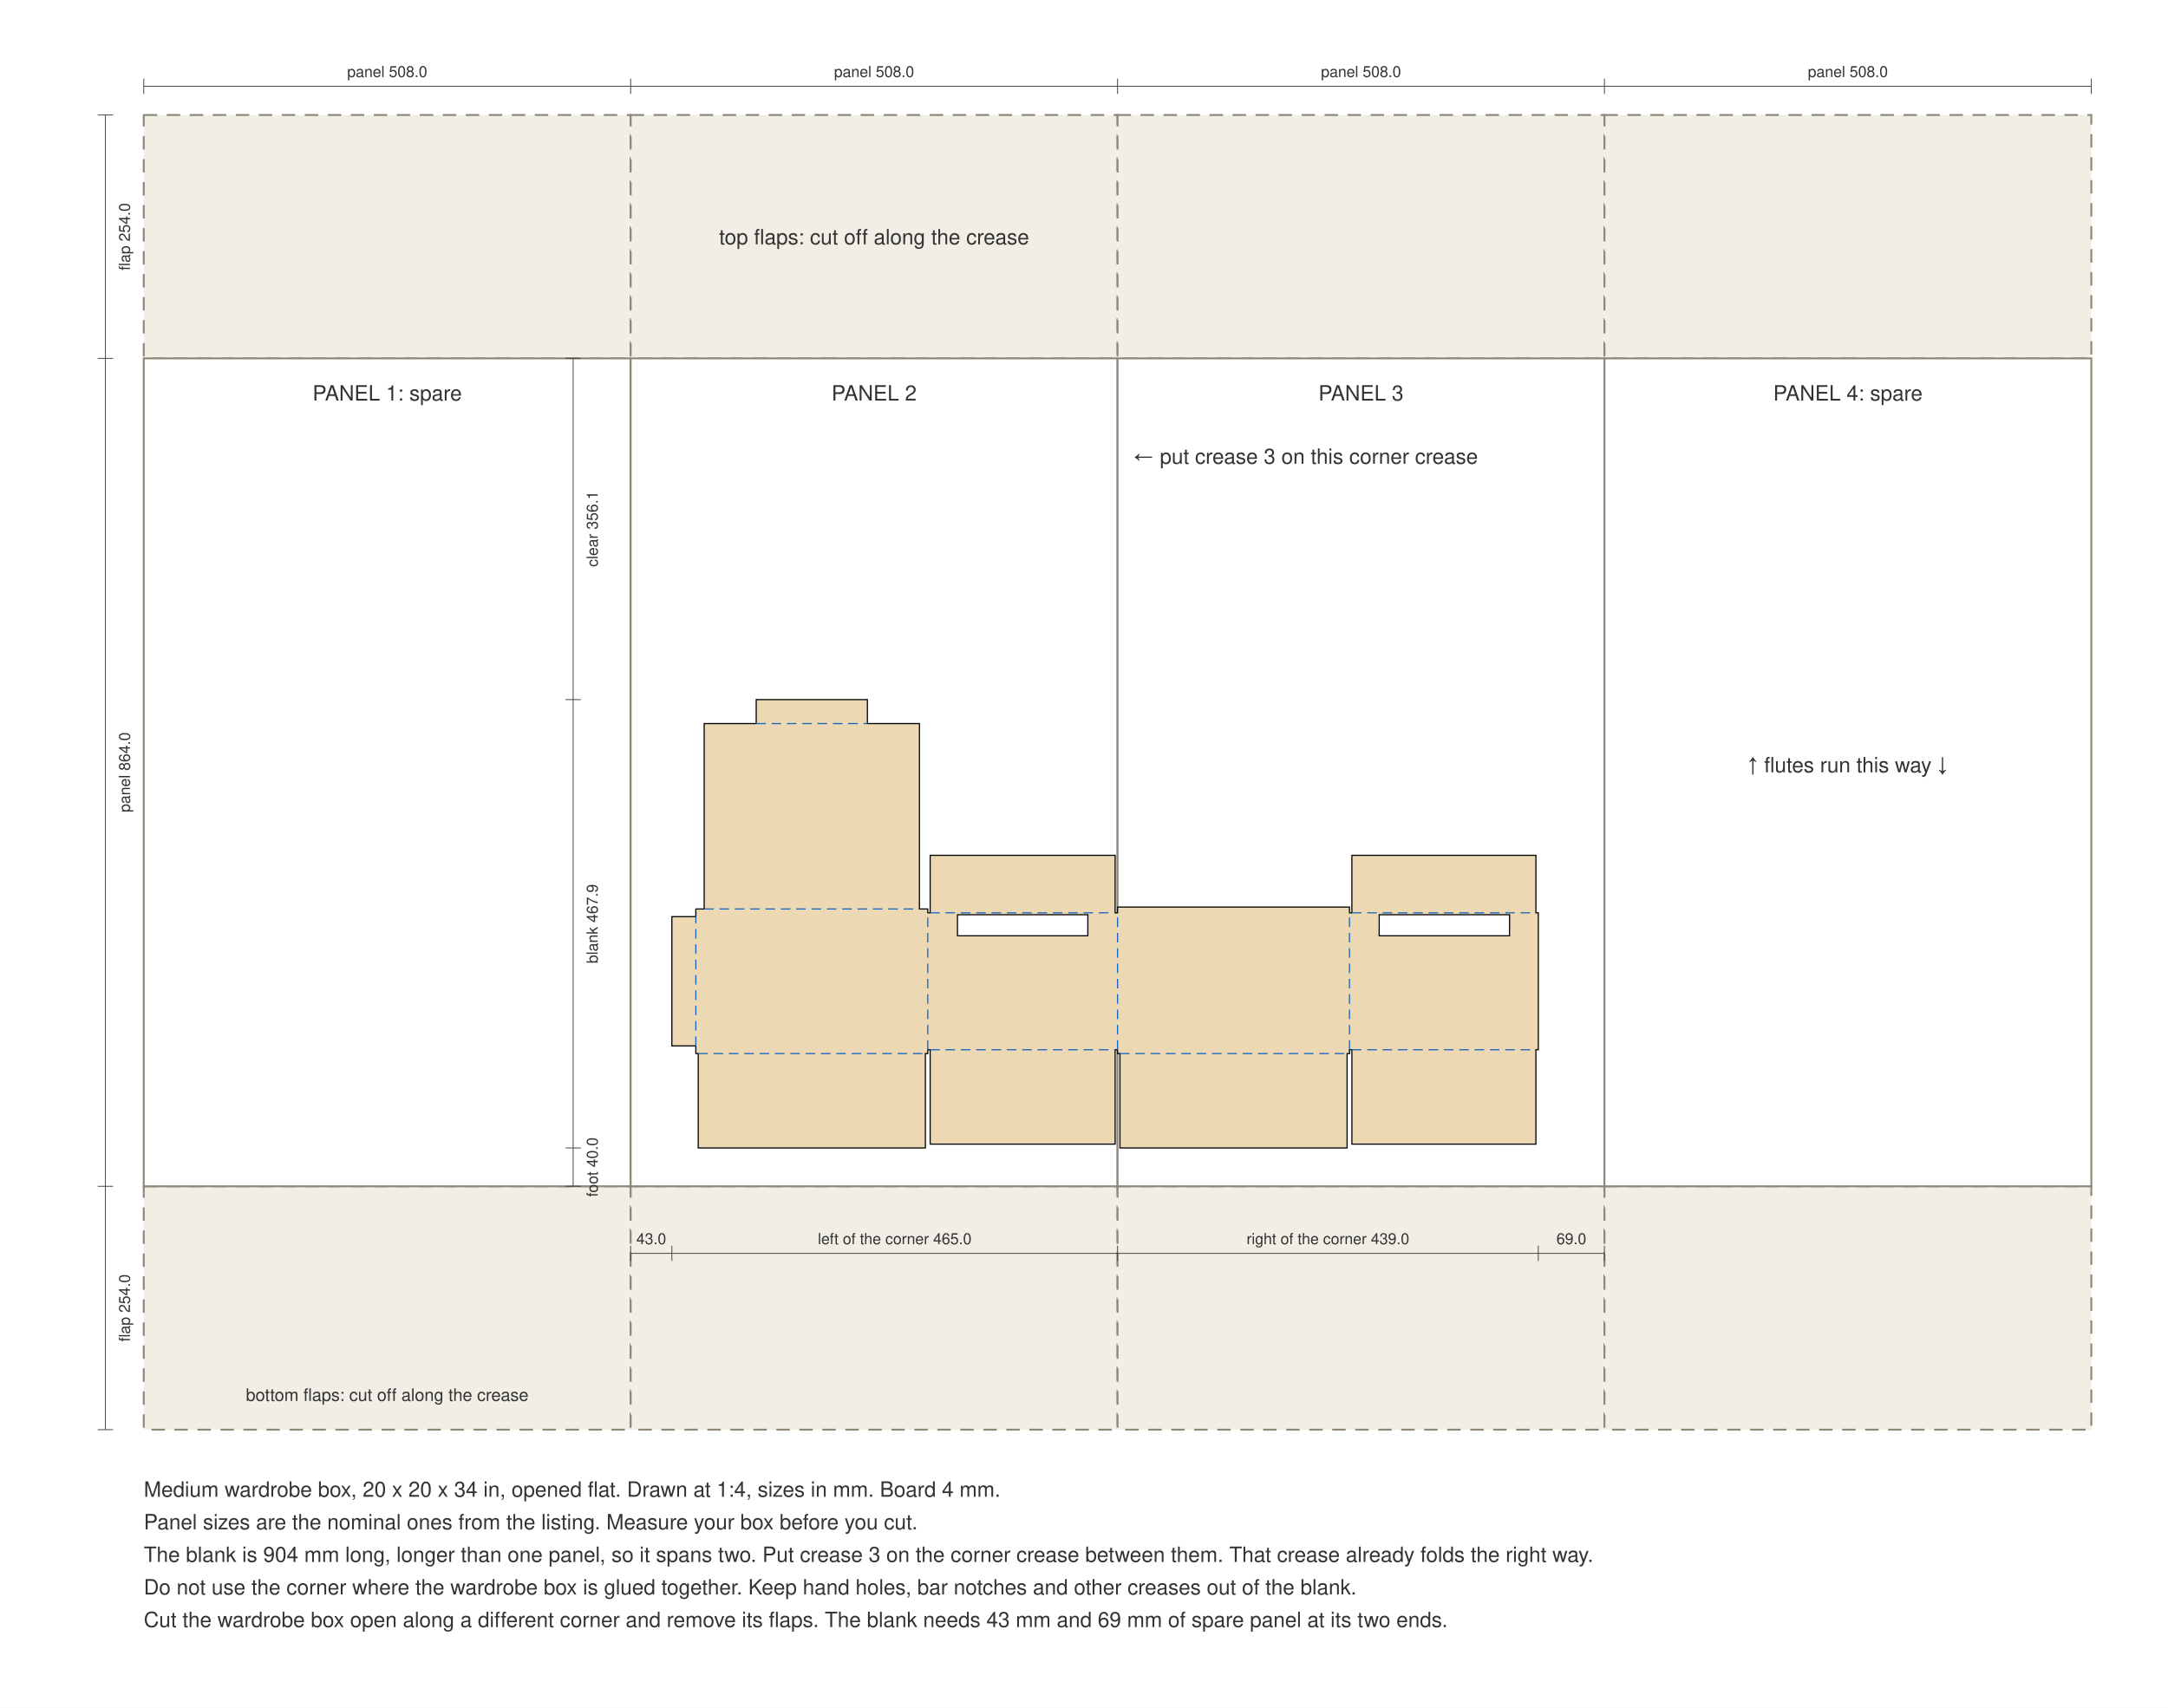
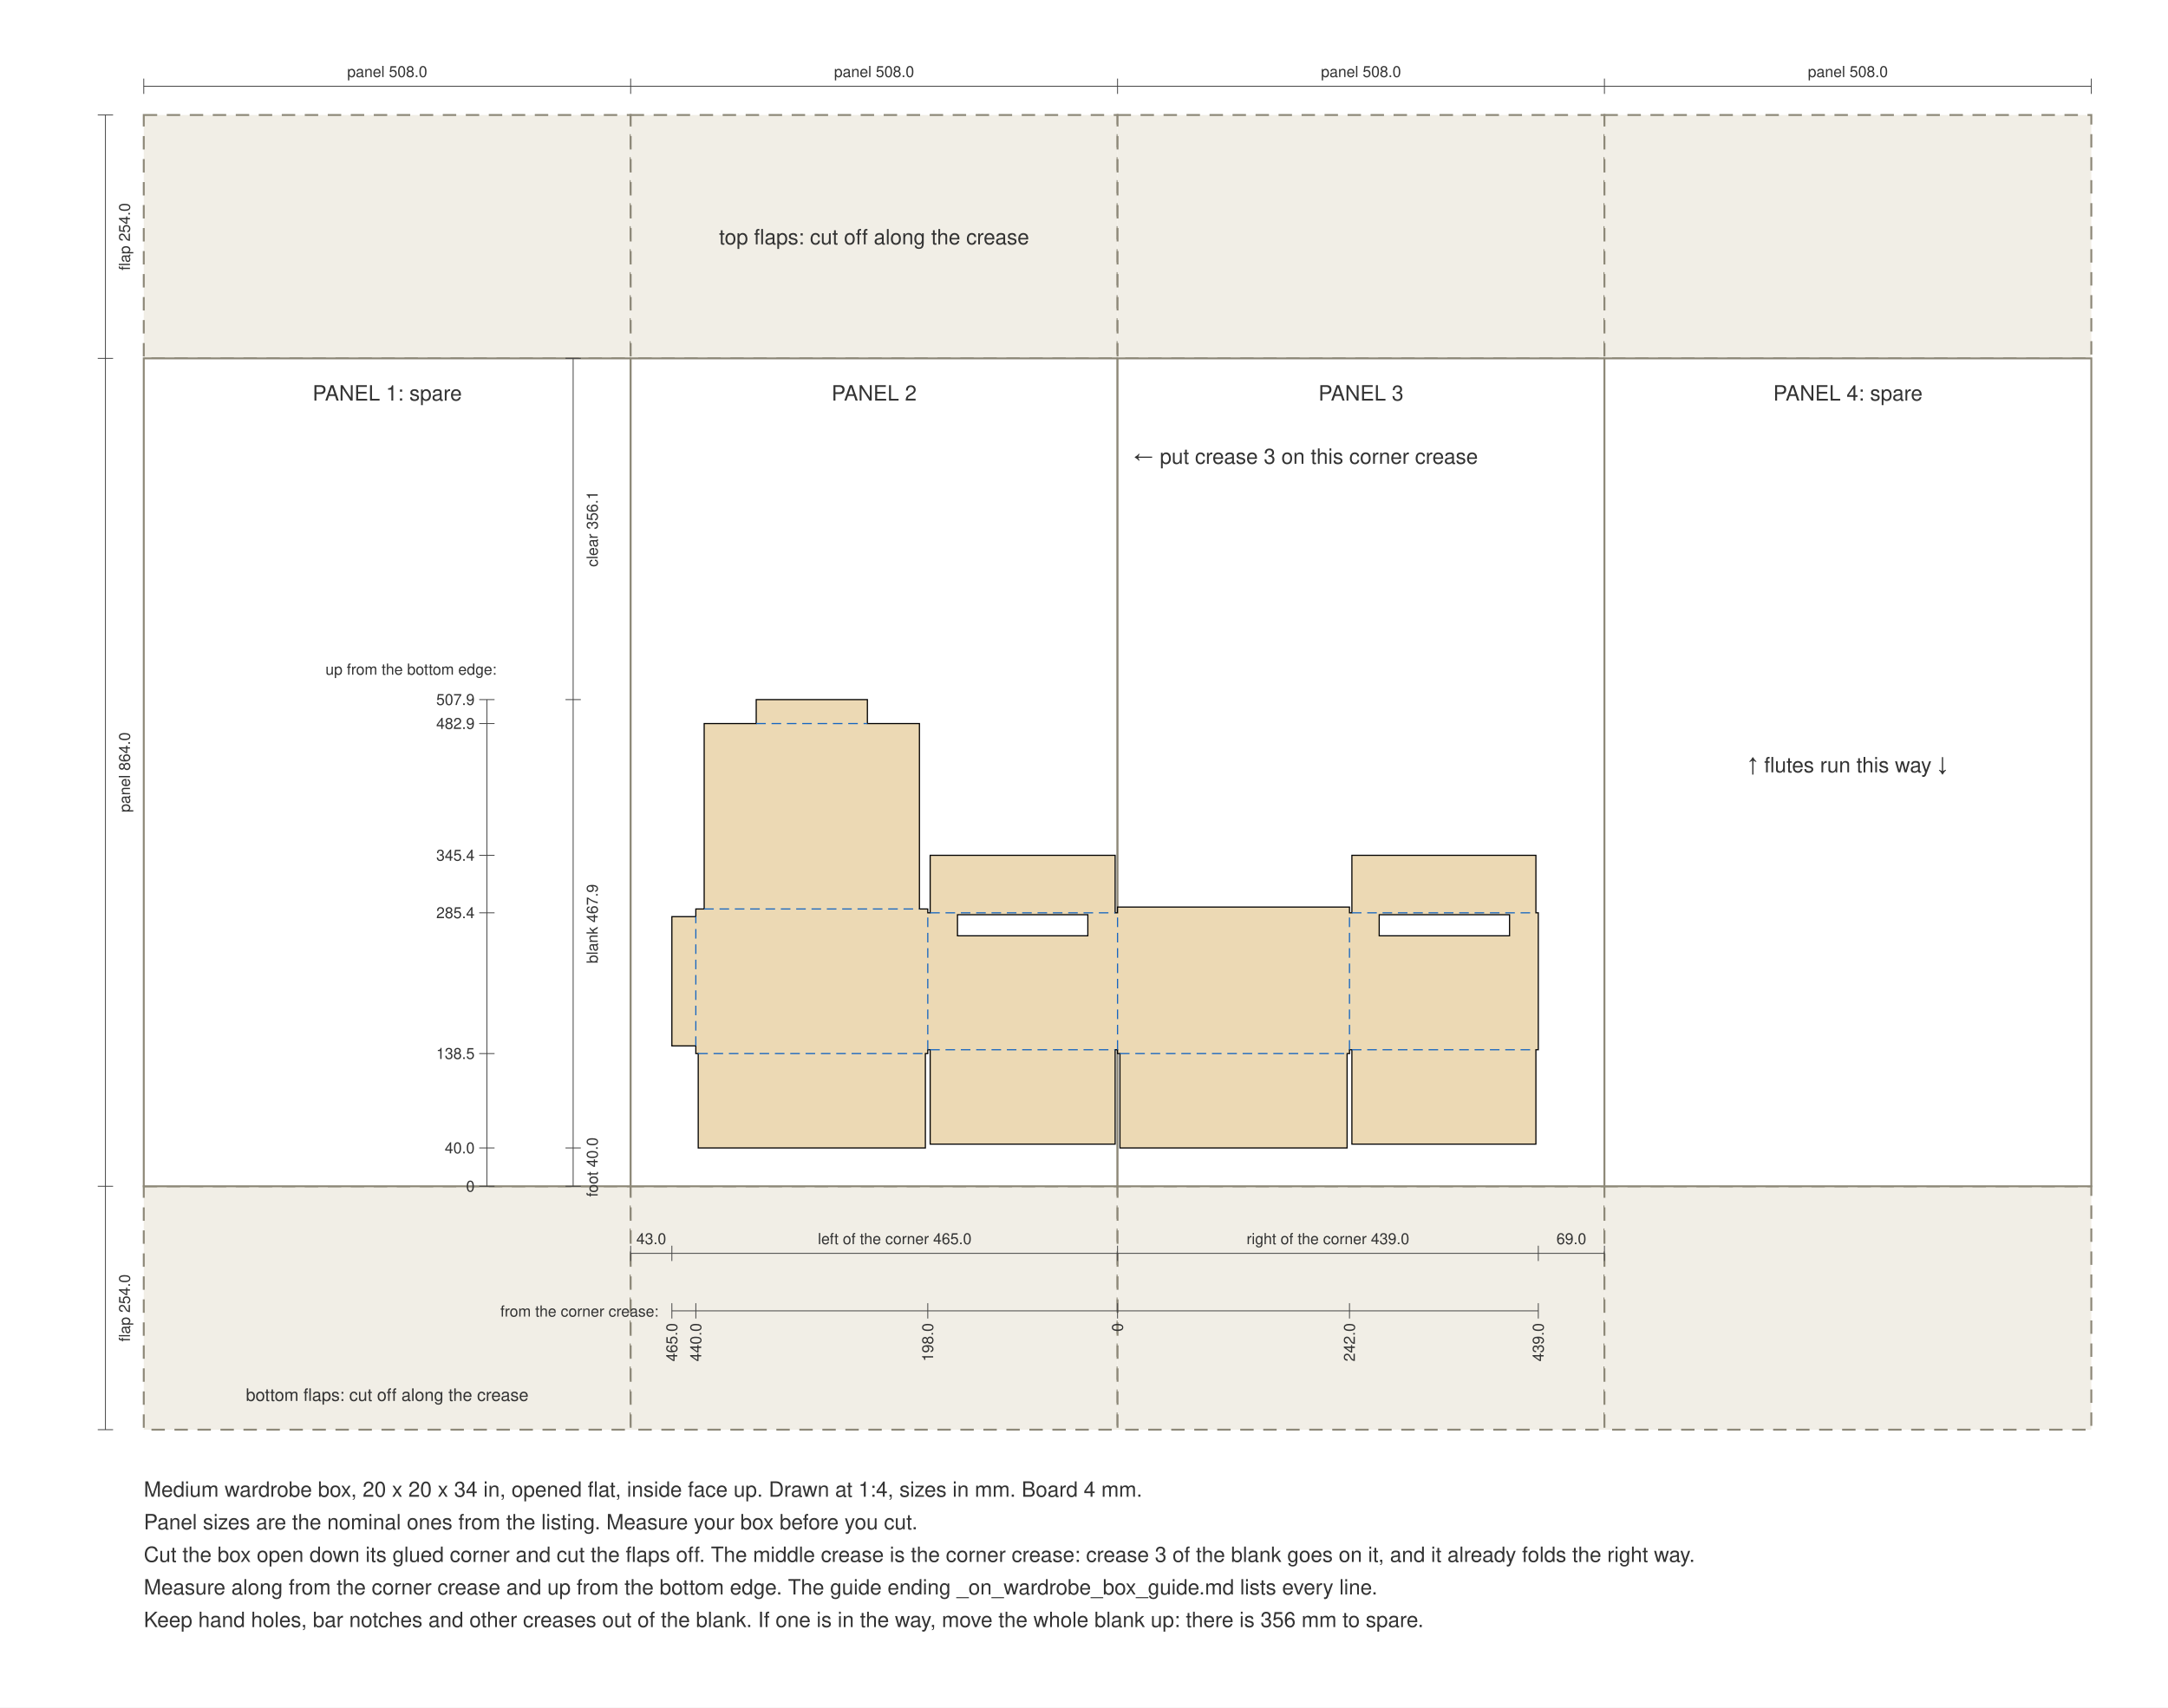
<svg xmlns="http://www.w3.org/2000/svg" width="565.5mm" height="445.5mm" viewBox="0 0 2262.0 1782.0">
  <rect width="100%" height="100%" fill="white" />
  <g id="box" stroke="#8d8878" stroke-width="2">
    <rect x="150.0" y="120.0" width="508.0" height="254.0" fill="#f1eee6" stroke-dasharray="14 10" />
    <rect x="150.0" y="1238.0" width="508.0" height="254.0" fill="#f1eee6" stroke-dasharray="14 10" />
    <rect x="150.0" y="374.0" width="508.0" height="864.0" fill="white" />
    <rect x="658.0" y="120.0" width="508.0" height="254.0" fill="#f1eee6" stroke-dasharray="14 10" />
    <rect x="658.0" y="1238.0" width="508.0" height="254.0" fill="#f1eee6" stroke-dasharray="14 10" />
    <rect x="658.0" y="374.0" width="508.0" height="864.0" fill="white" />
    <rect x="1166.0" y="120.0" width="508.0" height="254.0" fill="#f1eee6" stroke-dasharray="14 10" />
    <rect x="1166.0" y="1238.0" width="508.0" height="254.0" fill="#f1eee6" stroke-dasharray="14 10" />
    <rect x="1166.0" y="374.0" width="508.0" height="864.0" fill="white" />
    <rect x="1674.0" y="120.0" width="508.0" height="254.0" fill="#f1eee6" stroke-dasharray="14 10" />
    <rect x="1674.0" y="1238.0" width="508.0" height="254.0" fill="#f1eee6" stroke-dasharray="14 10" />
    <rect x="1674.0" y="374.0" width="508.0" height="864.0" fill="white" />
  </g>
  <g fill="#ecd9b4" stroke="none">
    <polygon points="701.00,1091.50 726.00,1091.50 726.00,1099.50 728.50,1099.50 728.50,1198.00 965.50,1198.00 965.50,1099.50 968.00,1099.50 968.00,1095.50 970.50,1095.50 970.50,1194.00 1163.50,1194.00 1163.50,1095.50 1166.00,1095.50 1166.00,1099.50 1168.50,1099.50 1168.50,1198.00 1405.50,1198.00 1405.50,1099.50 1408.00,1099.50 1408.00,1095.50 1410.50,1095.50 1410.50,1194.00 1602.50,1194.00 1602.50,1095.50 1605.00,1095.50 1605.00,952.60 1602.50,952.60 1602.50,892.60 1410.50,892.60 1410.50,952.60 1408.00,952.60 1408.00,946.60 1166.00,946.60 1166.00,952.60 1163.50,952.60 1163.50,892.60 970.50,892.60 970.50,952.60 968.00,952.60 968.00,948.60 959.30,948.60 959.30,755.10 905.00,755.10 905.00,730.10 789.00,730.10 789.00,755.10 734.70,755.10 734.70,948.60 726.00,948.60 726.00,956.60 701.00,956.60" />
  </g>
  <g id="cut" fill="white" stroke="black" stroke-width="1.2">
    <rect x="999.00" y="954.60" width="136.00" height="22.00" />
    <rect x="1439.00" y="954.60" width="136.00" height="22.00" />
  </g>
  <g fill="none" stroke="black" stroke-width="1.2">
    <polygon points="701.00,1091.50 726.00,1091.50 726.00,1099.50 728.50,1099.50 728.50,1198.00 965.50,1198.00 965.50,1099.50 968.00,1099.50 968.00,1095.50 970.50,1095.50 970.50,1194.00 1163.50,1194.00 1163.50,1095.50 1166.00,1095.50 1166.00,1099.50 1168.50,1099.50 1168.50,1198.00 1405.50,1198.00 1405.50,1099.50 1408.00,1099.50 1408.00,1095.50 1410.50,1095.50 1410.50,1194.00 1602.50,1194.00 1602.50,1095.50 1605.00,1095.50 1605.00,952.60 1602.50,952.60 1602.50,892.60 1410.50,892.60 1410.50,952.60 1408.00,952.60 1408.00,946.60 1166.00,946.60 1166.00,952.60 1163.50,952.60 1163.50,892.60 970.50,892.60 970.50,952.60 968.00,952.60 968.00,948.60 959.30,948.60 959.30,755.10 905.00,755.10 905.00,730.10 789.00,730.10 789.00,755.10 734.70,755.10 734.70,948.60 726.00,948.60 726.00,956.60 701.00,956.60" />
  </g>
  <g id="crease" fill="none" stroke="#1565c0" stroke-width="1.2" stroke-dasharray="10 6">
    <line x1="726.00" y1="1091.50" x2="726.00" y2="956.60" />
    <line x1="968.00" y1="1095.50" x2="968.00" y2="952.60" />
    <line x1="1166.00" y1="1095.50" x2="1166.00" y2="952.60" />
    <line x1="1408.00" y1="1095.50" x2="1408.00" y2="952.60" />
    <line x1="728.50" y1="1099.50" x2="965.50" y2="1099.50" />
    <line x1="970.50" y1="1095.50" x2="1163.50" y2="1095.50" />
    <line x1="1168.50" y1="1099.50" x2="1405.50" y2="1099.50" />
    <line x1="1410.50" y1="1095.50" x2="1602.50" y2="1095.50" />
    <line x1="970.50" y1="952.60" x2="1163.50" y2="952.60" />
    <line x1="1410.50" y1="952.60" x2="1602.50" y2="952.60" />
    <line x1="734.70" y1="948.60" x2="959.30" y2="948.60" />
    <line x1="789.00" y1="755.10" x2="905.00" y2="755.10" />
  </g>
  <g id="dims" fill="none" stroke="#444" stroke-width="0.9">
    <line x1="150.00" y1="90.00" x2="2182.00" y2="90.00" />
    <line x1="150.00" y1="82.00" x2="150.00" y2="98.00" />
    <line x1="658.00" y1="82.00" x2="658.00" y2="98.00" />
    <line x1="1166.00" y1="82.00" x2="1166.00" y2="98.00" />
    <line x1="1674.00" y1="82.00" x2="1674.00" y2="98.00" />
    <line x1="2182.00" y1="82.00" x2="2182.00" y2="98.00" />
    <line x1="110.00" y1="120.00" x2="110.00" y2="1492.00" />
    <line x1="102.00" y1="120.00" x2="118.00" y2="120.00" />
    <line x1="102.00" y1="374.00" x2="118.00" y2="374.00" />
    <line x1="102.00" y1="1238.00" x2="118.00" y2="1238.00" />
    <line x1="102.00" y1="1492.00" x2="118.00" y2="1492.00" />
    <line x1="658.00" y1="1308.00" x2="1674.00" y2="1308.00" />
    <line x1="658.00" y1="1300.00" x2="658.00" y2="1316.00" />
    <line x1="701.00" y1="1300.00" x2="701.00" y2="1316.00" />
    <line x1="1166.00" y1="1300.00" x2="1166.00" y2="1316.00" />
    <line x1="1605.00" y1="1300.00" x2="1605.00" y2="1316.00" />
    <line x1="1674.00" y1="1300.00" x2="1674.00" y2="1316.00" />
    <line x1="598.00" y1="374.00" x2="598.00" y2="1238.00" />
    <line x1="590.00" y1="374.00" x2="606.00" y2="374.00" />
    <line x1="590.00" y1="730.10" x2="606.00" y2="730.10" />
    <line x1="590.00" y1="1198.00" x2="606.00" y2="1198.00" />
    <line x1="590.00" y1="1238.00" x2="606.00" y2="1238.00" />
+     <line x1="701.00" y1="1368.00" x2="1605.00" y2="1368.00" />
+     <line x1="701.00" y1="1360.00" x2="701.00" y2="1376.00" />
+     <line x1="726.00" y1="1360.00" x2="726.00" y2="1376.00" />
+     <line x1="968.00" y1="1360.00" x2="968.00" y2="1376.00" />
+     <line x1="1408.00" y1="1360.00" x2="1408.00" y2="1376.00" />
+     <line x1="1605.00" y1="1360.00" x2="1605.00" y2="1376.00" />
+     <line x1="1166.00" y1="1360.00" x2="1166.00" y2="1376.00" />
+     <line x1="508.00" y1="730.10" x2="508.00" y2="1238.00" />
+     <line x1="500.00" y1="1198.00" x2="516.00" y2="1198.00" />
+     <line x1="500.00" y1="1099.50" x2="516.00" y2="1099.50" />
+     <line x1="500.00" y1="952.60" x2="516.00" y2="952.60" />
+     <line x1="500.00" y1="892.60" x2="516.00" y2="892.60" />
+     <line x1="500.00" y1="755.10" x2="516.00" y2="755.10" />
+     <line x1="500.00" y1="730.10" x2="516.00" y2="730.10" />
+     <line x1="500.00" y1="1238.00" x2="516.00" y2="1238.00" />
  </g>
  <g id="notes" font-family="Helvetica, Arial, sans-serif" fill="#333">
    <text x="404.0" y="418.0" font-size="22" text-anchor="middle">PANEL 1: spare</text>
    <text x="912.0" y="418.0" font-size="22" text-anchor="middle">PANEL 2</text>
    <text x="1420.0" y="418.0" font-size="22" text-anchor="middle">PANEL 3</text>
    <text x="1928.0" y="418.0" font-size="22" text-anchor="middle">PANEL 4: spare</text>
    <text x="912.0" y="255.0" font-size="22" text-anchor="middle">top flaps: cut off along the crease</text>
    <text x="404.0" y="1462.0" font-size="18" text-anchor="middle">bottom flaps: cut off along the crease</text>
    <text x="1928.0" y="806.0" font-size="22" text-anchor="middle">↑ flutes run this way ↓</text>
    <text x="1182.0" y="484.0" font-size="22" text-anchor="start">← put crease 3 on this corner crease</text>
    <text x="404.00" y="80.40" text-anchor="middle" font-size="16.0">panel 508.0</text>
    <text x="912.00" y="80.40" text-anchor="middle" font-size="16.0">panel 508.0</text>
    <text x="1420.00" y="80.40" text-anchor="middle" font-size="16.0">panel 508.0</text>
    <text x="1928.00" y="80.40" text-anchor="middle" font-size="16.0">panel 508.0</text>
    <text transform="translate(135.60 247.00) rotate(-90)" text-anchor="middle" font-size="16.0">flap 254.0</text>
    <text transform="translate(135.60 806.00) rotate(-90)" text-anchor="middle" font-size="16.0">panel 864.0</text>
    <text transform="translate(135.60 1365.00) rotate(-90)" text-anchor="middle" font-size="16.0">flap 254.0</text>
    <text x="679.50" y="1298.40" text-anchor="middle" font-size="16.0">43.0</text>
    <text x="933.50" y="1298.40" text-anchor="middle" font-size="16.0">left of the corner 465.0</text>
    <text x="1385.50" y="1298.40" text-anchor="middle" font-size="16.0">right of the corner 439.0</text>
    <text x="1639.50" y="1298.40" text-anchor="middle" font-size="16.0">69.0</text>
    <text transform="translate(623.60 552.05) rotate(-90)" text-anchor="middle" font-size="16.0">clear 356.1</text>
    <text transform="translate(623.60 964.05) rotate(-90)" text-anchor="middle" font-size="16.0">blank 467.9</text>
    <text transform="translate(623.60 1218.00) rotate(-90)" text-anchor="middle" font-size="16.0">foot 40.0</text>
-     <text x="150.0" y="1562.0" font-size="22" text-anchor="start">Medium wardrobe box, 20 x 20 x 34 in, opened flat. Drawn at 1:4, sizes in mm. Board 4 mm.</text>
+     <text transform="translate(706.60 1380.80) rotate(-90)" text-anchor="end" font-size="16.0">465.0</text>
+     <text transform="translate(731.60 1380.80) rotate(-90)" text-anchor="end" font-size="16.0">440.0</text>
+     <text transform="translate(973.60 1380.80) rotate(-90)" text-anchor="end" font-size="16.0">198.0</text>
+     <text transform="translate(1413.60 1380.80) rotate(-90)" text-anchor="end" font-size="16.0">242.0</text>
+     <text transform="translate(1610.60 1380.80) rotate(-90)" text-anchor="end" font-size="16.0">439.0</text>
+     <text transform="translate(1171.60 1380.80) rotate(-90)" text-anchor="end" font-size="16.0">0</text>
+     <text x="687.0" y="1374.0" font-size="16" text-anchor="end">from the corner crease:</text>
+     <text x="495.20" y="1203.60" text-anchor="end" font-size="16.0">40.0</text>
+     <text x="495.20" y="1105.10" text-anchor="end" font-size="16.0">138.5</text>
+     <text x="495.20" y="958.20" text-anchor="end" font-size="16.0">285.4</text>
+     <text x="495.20" y="898.20" text-anchor="end" font-size="16.0">345.4</text>
+     <text x="495.20" y="760.70" text-anchor="end" font-size="16.0">482.9</text>
+     <text x="495.20" y="735.70" text-anchor="end" font-size="16.0">507.9</text>
+     <text x="495.20" y="1243.60" text-anchor="end" font-size="16.0">0</text>
+     <text x="518.0" y="704.1" font-size="16" text-anchor="end">up from the bottom edge:</text>
+     <text x="150.0" y="1562.0" font-size="22" text-anchor="start">Medium wardrobe box, 20 x 20 x 34 in, opened flat, inside face up. Drawn at 1:4, sizes in mm. Board 4 mm.</text>
    <text x="150.0" y="1596.0" font-size="22" text-anchor="start">Panel sizes are the nominal ones from the listing. Measure your box before you cut.</text>
-     <text x="150.0" y="1630.0" font-size="22" text-anchor="start">The blank is 904 mm long, longer than one panel, so it spans two. Put crease 3 on the corner crease between them. That crease already folds the right way.</text>
-     <text x="150.0" y="1664.0" font-size="22" text-anchor="start">Do not use the corner where the wardrobe box is glued together. Keep hand holes, bar notches and other creases out of the blank.</text>
-     <text x="150.0" y="1698.0" font-size="22" text-anchor="start">Cut the wardrobe box open along a different corner and remove its flaps. The blank needs 43 mm and 69 mm of spare panel at its two ends.</text>
+     <text x="150.0" y="1630.0" font-size="22" text-anchor="start">Cut the box open down its glued corner and cut the flaps off. The middle crease is the corner crease: crease 3 of the blank goes on it, and it already folds the right way.</text>
+     <text x="150.0" y="1664.0" font-size="22" text-anchor="start">Measure along from the corner crease and up from the bottom edge. The guide ending _on_wardrobe_box_guide.md lists every line.</text>
+     <text x="150.0" y="1698.0" font-size="22" text-anchor="start">Keep hand holes, bar notches and other creases out of the blank. If one is in the way, move the whole blank up: there is 356 mm to spare.</text>
  </g>
</svg>
